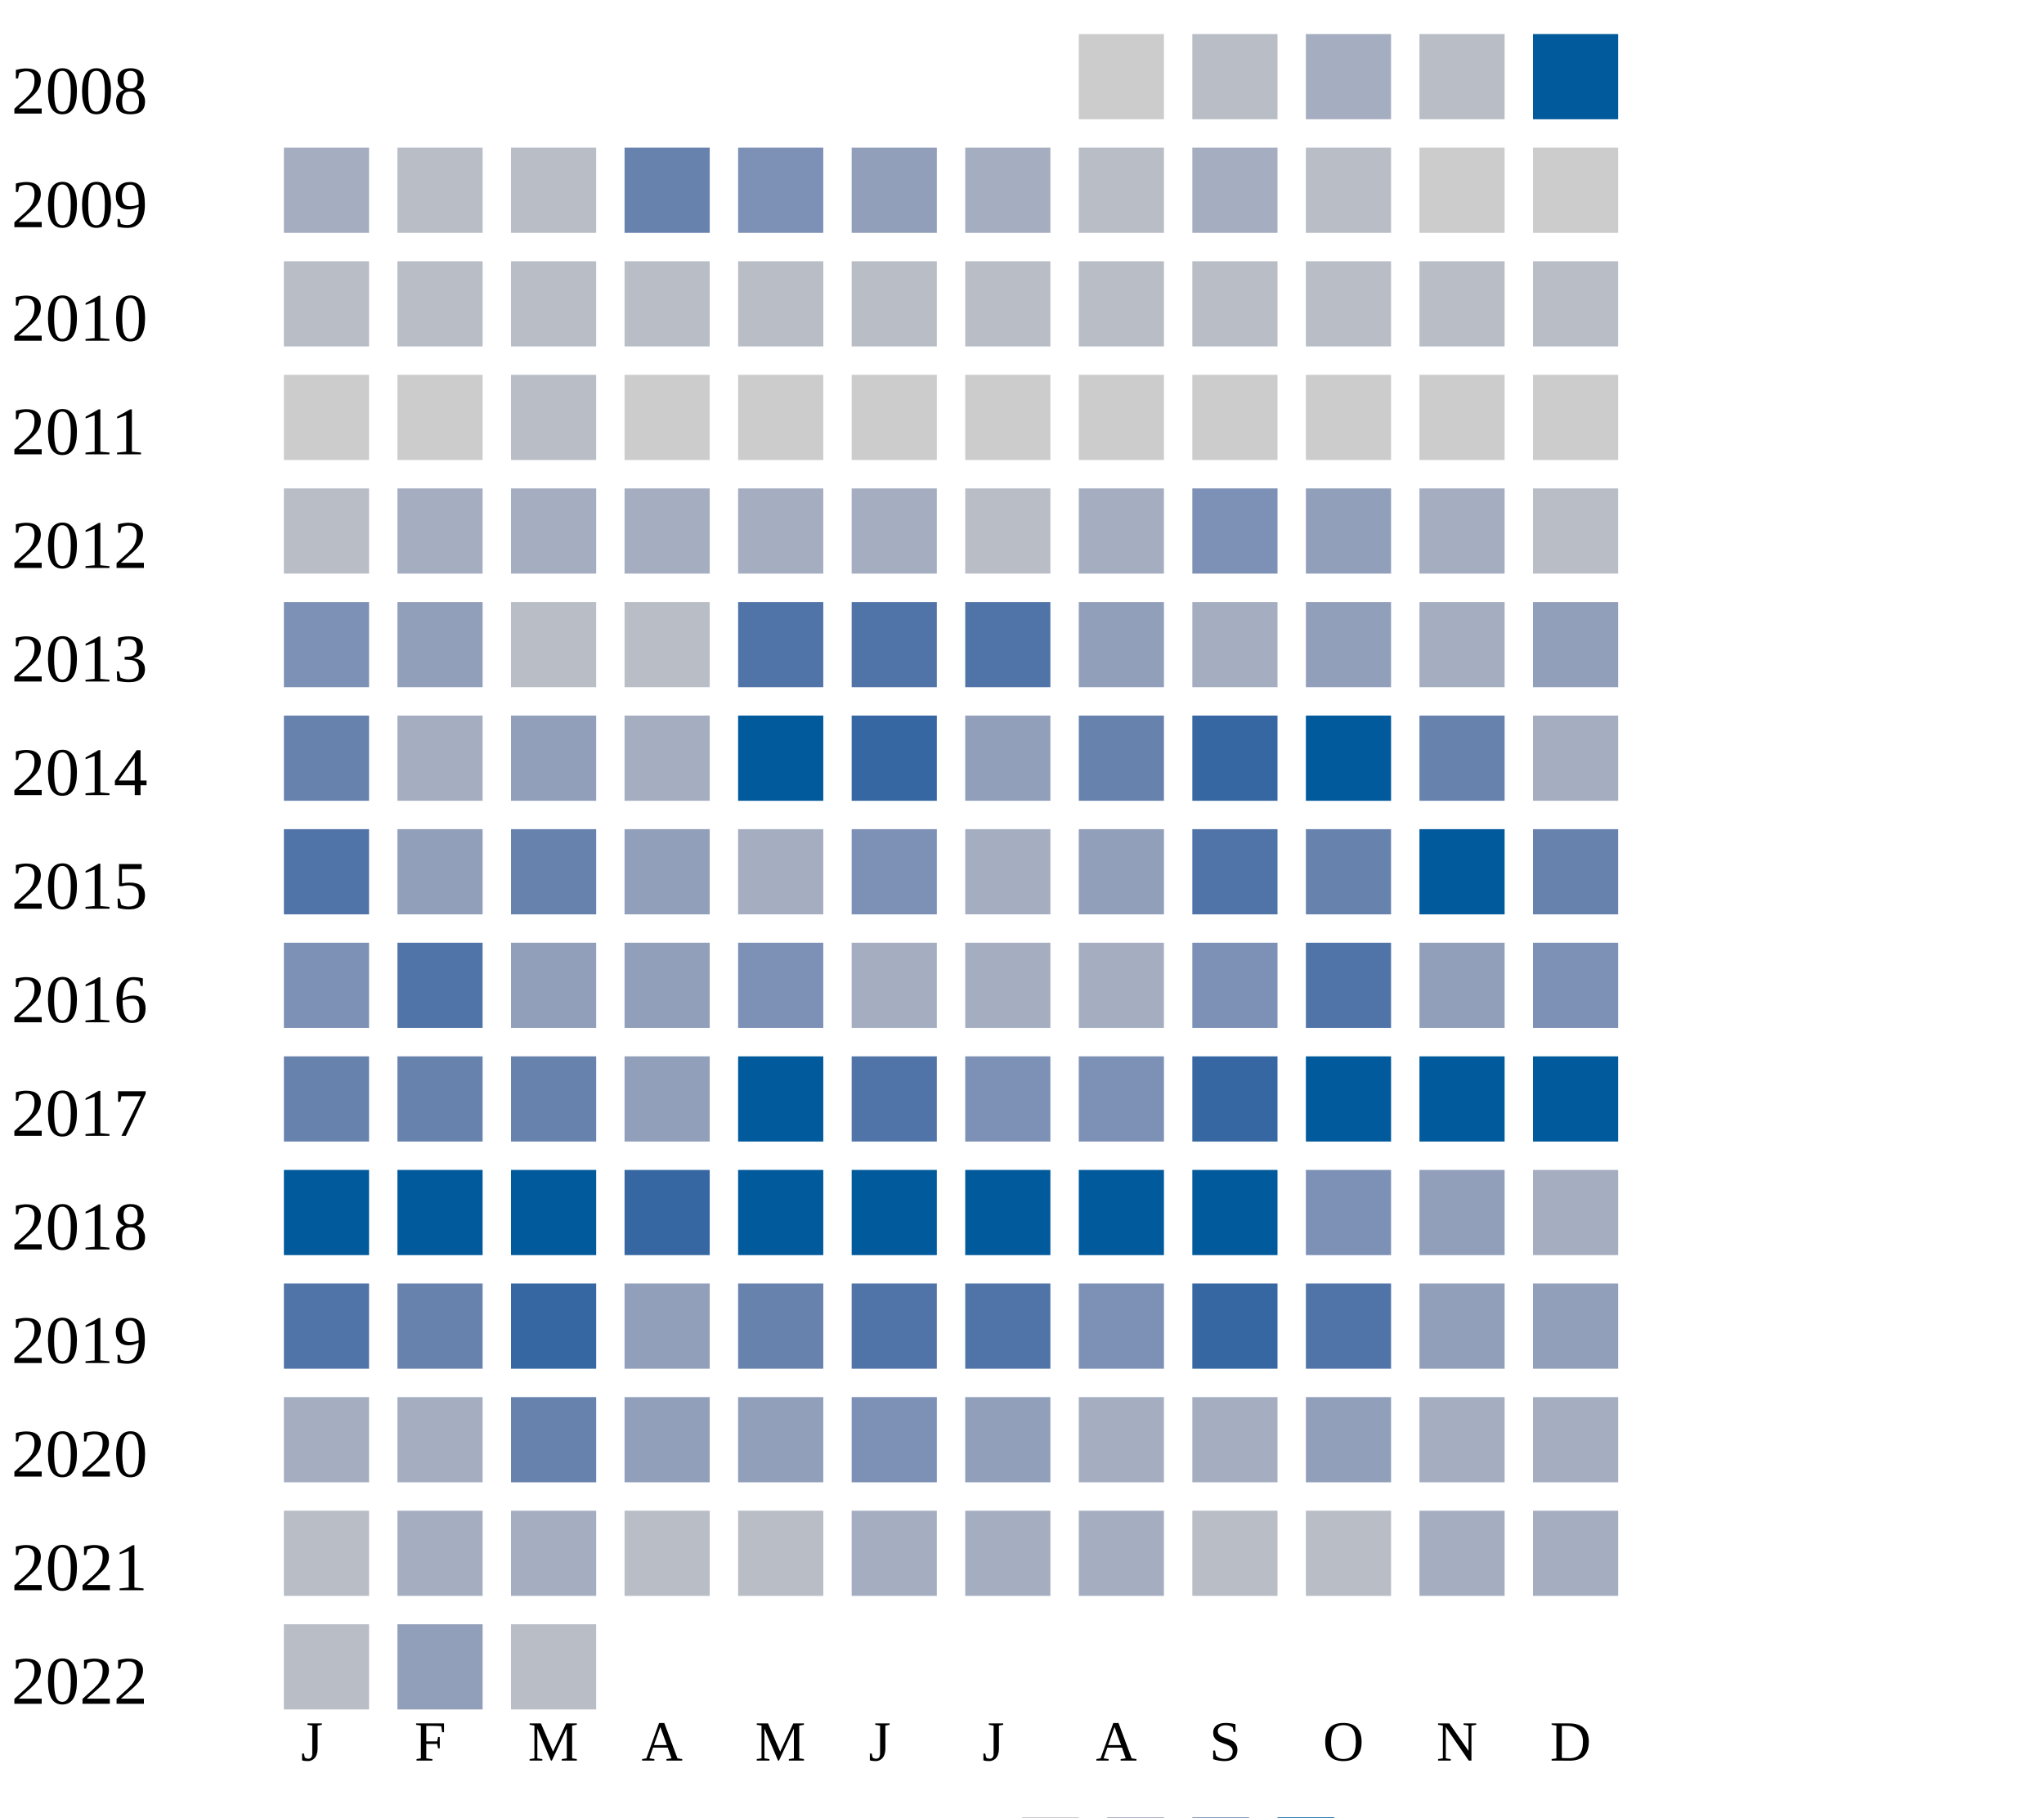
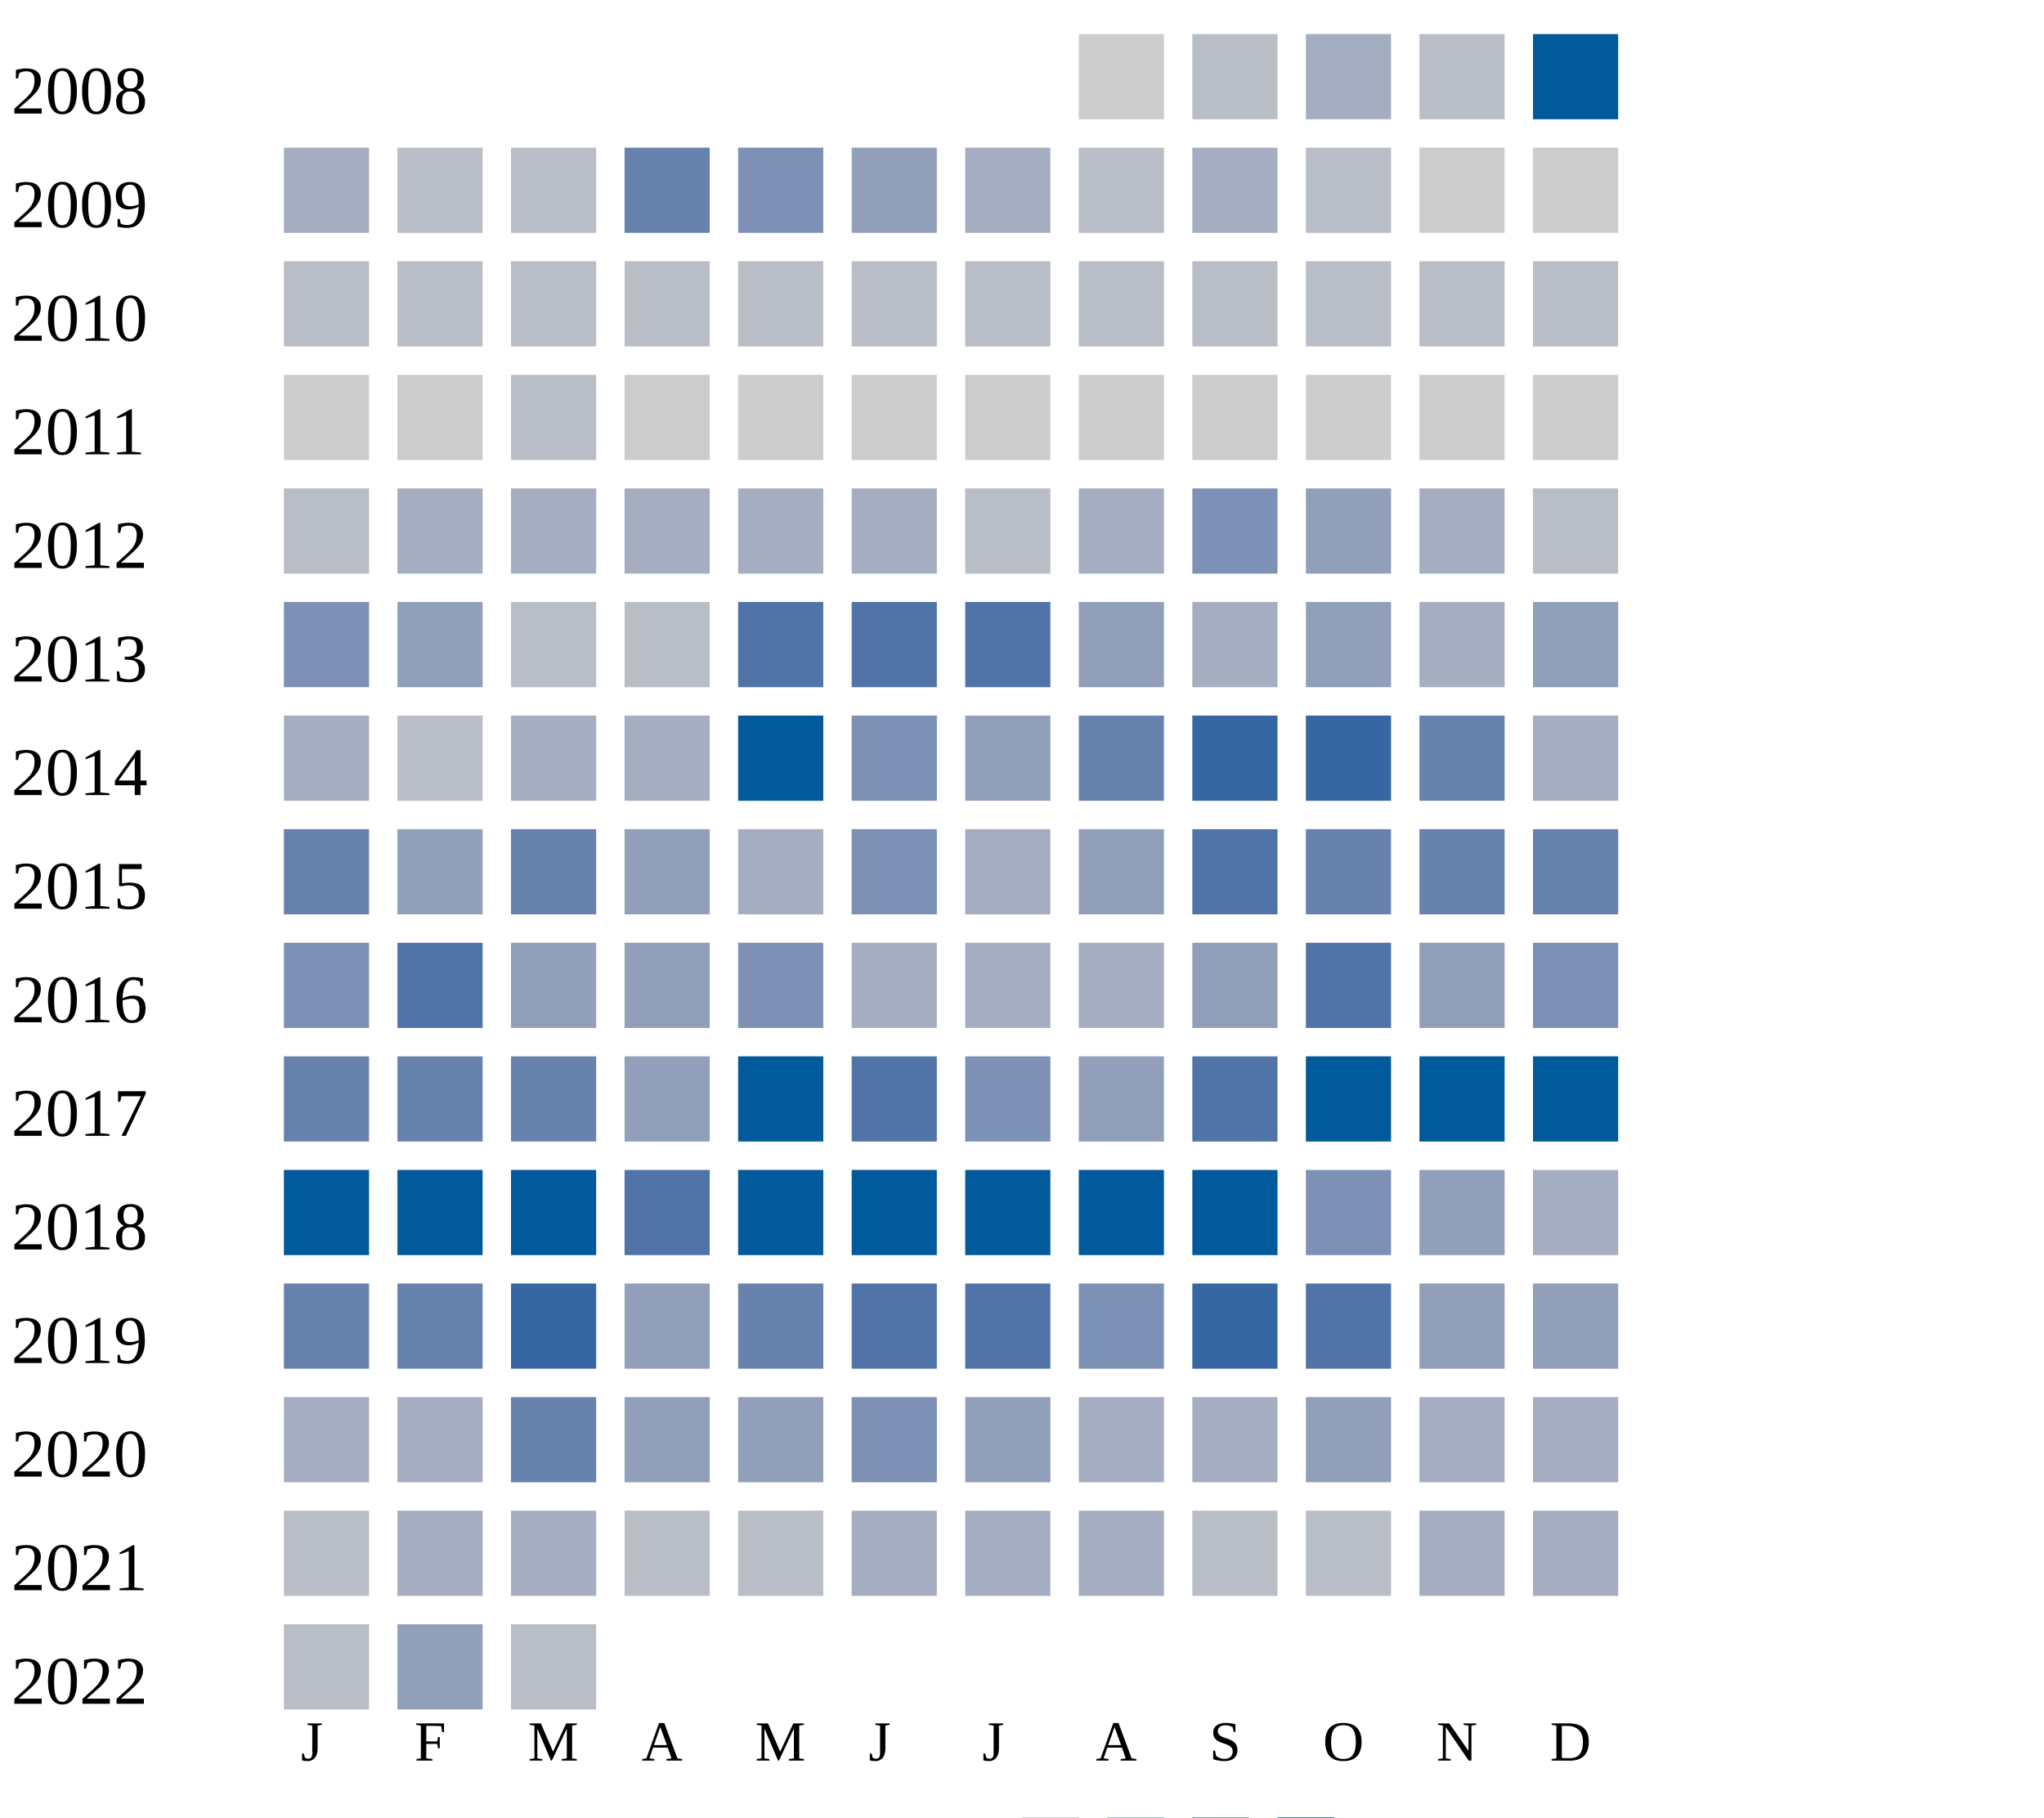
<svg xmlns="http://www.w3.org/2000/svg" width="360" height="320">
  <g transform="translate(0 0)">
    <text x="2" y="20">2008</text>
    <rect x="190" y="6" width="15" height="15" fill="#cccccc" />
    <rect x="210" y="6" width="15" height="15" fill="#b9bdc6" />
    <rect x="230" y="6" width="15" height="15" fill="#a5aec0" />
    <rect x="250" y="6" width="15" height="15" fill="#b9bdc6" />
    <rect x="270" y="6" width="15" height="15" fill="#005a9c" />
  </g>
  <g transform="translate(0 20)">
    <text x="2" y="20">2009</text>
    <rect x="50" y="6" width="15" height="15" fill="#a5aec0" />
    <rect x="70" y="6" width="15" height="15" fill="#b9bdc6" />
    <rect x="90" y="6" width="15" height="15" fill="#b9bdc6" />
    <rect x="110" y="6" width="15" height="15" fill="#6882ae" />
    <rect x="130" y="6" width="15" height="15" fill="#7d90b5" />
    <rect x="150" y="6" width="15" height="15" fill="#919fba" />
    <rect x="170" y="6" width="15" height="15" fill="#a5aec0" />
    <rect x="190" y="6" width="15" height="15" fill="#b9bdc6" />
    <rect x="210" y="6" width="15" height="15" fill="#a5aec0" />
    <rect x="230" y="6" width="15" height="15" fill="#b9bdc6" />
    <rect x="250" y="6" width="15" height="15" fill="#cccccc" />
    <rect x="270" y="6" width="15" height="15" fill="#cccccc" />
  </g>
  <g transform="translate(0 40)">
    <text x="2" y="20">2010</text>
    <rect x="50" y="6" width="15" height="15" fill="#b9bdc6" />
    <rect x="70" y="6" width="15" height="15" fill="#b9bdc6" />
    <rect x="90" y="6" width="15" height="15" fill="#b9bdc6" />
    <rect x="110" y="6" width="15" height="15" fill="#b9bdc6" />
    <rect x="130" y="6" width="15" height="15" fill="#b9bdc6" />
    <rect x="150" y="6" width="15" height="15" fill="#b9bdc6" />
    <rect x="170" y="6" width="15" height="15" fill="#b9bdc6" />
    <rect x="190" y="6" width="15" height="15" fill="#b9bdc6" />
    <rect x="210" y="6" width="15" height="15" fill="#b9bdc6" />
    <rect x="230" y="6" width="15" height="15" fill="#b9bdc6" />
    <rect x="250" y="6" width="15" height="15" fill="#b9bdc6" />
    <rect x="270" y="6" width="15" height="15" fill="#b9bdc6" />
  </g>
  <g transform="translate(0 60)">
    <text x="2" y="20">2011</text>
    <rect x="50" y="6" width="15" height="15" fill="#cccccc" />
    <rect x="70" y="6" width="15" height="15" fill="#cccccc" />
    <rect x="90" y="6" width="15" height="15" fill="#b9bdc6" />
    <rect x="110" y="6" width="15" height="15" fill="#cccccc" />
    <rect x="130" y="6" width="15" height="15" fill="#cccccc" />
    <rect x="150" y="6" width="15" height="15" fill="#cccccc" />
    <rect x="170" y="6" width="15" height="15" fill="#cccccc" />
    <rect x="190" y="6" width="15" height="15" fill="#cccccc" />
    <rect x="210" y="6" width="15" height="15" fill="#cccccc" />
    <rect x="230" y="6" width="15" height="15" fill="#cccccc" />
    <rect x="250" y="6" width="15" height="15" fill="#cccccc" />
    <rect x="270" y="6" width="15" height="15" fill="#cccccc" />
  </g>
  <g transform="translate(0 80)">
    <text x="2" y="20">2012</text>
    <rect x="50" y="6" width="15" height="15" fill="#b9bdc6" />
    <rect x="70" y="6" width="15" height="15" fill="#a5aec0" />
    <rect x="90" y="6" width="15" height="15" fill="#a5aec0" />
    <rect x="110" y="6" width="15" height="15" fill="#a5aec0" />
    <rect x="130" y="6" width="15" height="15" fill="#a5aec0" />
    <rect x="150" y="6" width="15" height="15" fill="#a5aec0" />
    <rect x="170" y="6" width="15" height="15" fill="#b9bdc6" />
    <rect x="190" y="6" width="15" height="15" fill="#a5aec0" />
    <rect x="210" y="6" width="15" height="15" fill="#7d90b5" />
    <rect x="230" y="6" width="15" height="15" fill="#919fba" />
    <rect x="250" y="6" width="15" height="15" fill="#a5aec0" />
    <rect x="270" y="6" width="15" height="15" fill="#b9bdc6" />
  </g>
  <g transform="translate(0 100)">
    <text x="2" y="20">2013</text>
    <rect x="50" y="6" width="15" height="15" fill="#7d90b5" />
    <rect x="70" y="6" width="15" height="15" fill="#919fba" />
    <rect x="90" y="6" width="15" height="15" fill="#b9bdc6" />
    <rect x="110" y="6" width="15" height="15" fill="#b9bdc6" />
    <rect x="130" y="6" width="15" height="15" fill="#5174a8" />
    <rect x="150" y="6" width="15" height="15" fill="#5174a8" />
    <rect x="170" y="6" width="15" height="15" fill="#5174a8" />
    <rect x="190" y="6" width="15" height="15" fill="#919fba" />
    <rect x="210" y="6" width="15" height="15" fill="#a5aec0" />
    <rect x="230" y="6" width="15" height="15" fill="#919fba" />
    <rect x="250" y="6" width="15" height="15" fill="#a5aec0" />
    <rect x="270" y="6" width="15" height="15" fill="#919fba" />
  </g>
  <g transform="translate(0 120)">
    <text x="2" y="20">2014</text>
-     <rect x="50" y="6" width="15" height="15" fill="#6882ae" />
-     <rect x="70" y="6" width="15" height="15" fill="#a5aec0" />
-     <rect x="90" y="6" width="15" height="15" fill="#919fba" />
+     <rect x="50" y="6" width="15" height="15" fill="#a5aec0" />
+     <rect x="70" y="6" width="15" height="15" fill="#b9bdc6" />
+     <rect x="90" y="6" width="15" height="15" fill="#a5aec0" />
    <rect x="110" y="6" width="15" height="15" fill="#a5aec0" />
    <rect x="130" y="6" width="15" height="15" fill="#005a9c" />
-     <rect x="150" y="6" width="15" height="15" fill="#3667a2" />
+     <rect x="150" y="6" width="15" height="15" fill="#7d90b5" />
    <rect x="170" y="6" width="15" height="15" fill="#919fba" />
    <rect x="190" y="6" width="15" height="15" fill="#6882ae" />
    <rect x="210" y="6" width="15" height="15" fill="#3667a2" />
-     <rect x="230" y="6" width="15" height="15" fill="#005a9c" />
+     <rect x="230" y="6" width="15" height="15" fill="#3667a2" />
    <rect x="250" y="6" width="15" height="15" fill="#6882ae" />
    <rect x="270" y="6" width="15" height="15" fill="#a5aec0" />
  </g>
  <g transform="translate(0 140)">
    <text x="2" y="20">2015</text>
-     <rect x="50" y="6" width="15" height="15" fill="#5174a8" />
+     <rect x="50" y="6" width="15" height="15" fill="#6882ae" />
    <rect x="70" y="6" width="15" height="15" fill="#919fba" />
    <rect x="90" y="6" width="15" height="15" fill="#6882ae" />
    <rect x="110" y="6" width="15" height="15" fill="#919fba" />
    <rect x="130" y="6" width="15" height="15" fill="#a5aec0" />
    <rect x="150" y="6" width="15" height="15" fill="#7d90b5" />
    <rect x="170" y="6" width="15" height="15" fill="#a5aec0" />
    <rect x="190" y="6" width="15" height="15" fill="#919fba" />
    <rect x="210" y="6" width="15" height="15" fill="#5174a8" />
    <rect x="230" y="6" width="15" height="15" fill="#6882ae" />
-     <rect x="250" y="6" width="15" height="15" fill="#005a9c" />
+     <rect x="250" y="6" width="15" height="15" fill="#6882ae" />
    <rect x="270" y="6" width="15" height="15" fill="#6882ae" />
  </g>
  <g transform="translate(0 160)">
    <text x="2" y="20">2016</text>
    <rect x="50" y="6" width="15" height="15" fill="#7d90b5" />
    <rect x="70" y="6" width="15" height="15" fill="#5174a8" />
    <rect x="90" y="6" width="15" height="15" fill="#919fba" />
    <rect x="110" y="6" width="15" height="15" fill="#919fba" />
    <rect x="130" y="6" width="15" height="15" fill="#7d90b5" />
    <rect x="150" y="6" width="15" height="15" fill="#a5aec0" />
    <rect x="170" y="6" width="15" height="15" fill="#a5aec0" />
    <rect x="190" y="6" width="15" height="15" fill="#a5aec0" />
-     <rect x="210" y="6" width="15" height="15" fill="#7d90b5" />
+     <rect x="210" y="6" width="15" height="15" fill="#919fba" />
    <rect x="230" y="6" width="15" height="15" fill="#5174a8" />
    <rect x="250" y="6" width="15" height="15" fill="#919fba" />
    <rect x="270" y="6" width="15" height="15" fill="#7d90b5" />
  </g>
  <g transform="translate(0 180)">
    <text x="2" y="20">2017</text>
    <rect x="50" y="6" width="15" height="15" fill="#6882ae" />
    <rect x="70" y="6" width="15" height="15" fill="#6882ae" />
    <rect x="90" y="6" width="15" height="15" fill="#6882ae" />
    <rect x="110" y="6" width="15" height="15" fill="#919fba" />
    <rect x="130" y="6" width="15" height="15" fill="#005a9c" />
    <rect x="150" y="6" width="15" height="15" fill="#5174a8" />
    <rect x="170" y="6" width="15" height="15" fill="#7d90b5" />
-     <rect x="190" y="6" width="15" height="15" fill="#7d90b5" />
-     <rect x="210" y="6" width="15" height="15" fill="#3667a2" />
+     <rect x="190" y="6" width="15" height="15" fill="#919fba" />
+     <rect x="210" y="6" width="15" height="15" fill="#5174a8" />
    <rect x="230" y="6" width="15" height="15" fill="#005a9c" />
    <rect x="250" y="6" width="15" height="15" fill="#005a9c" />
    <rect x="270" y="6" width="15" height="15" fill="#005a9c" />
  </g>
  <g transform="translate(0 200)">
    <text x="2" y="20">2018</text>
    <rect x="50" y="6" width="15" height="15" fill="#005a9c" />
    <rect x="70" y="6" width="15" height="15" fill="#005a9c" />
    <rect x="90" y="6" width="15" height="15" fill="#005a9c" />
-     <rect x="110" y="6" width="15" height="15" fill="#3667a2" />
+     <rect x="110" y="6" width="15" height="15" fill="#5174a8" />
    <rect x="130" y="6" width="15" height="15" fill="#005a9c" />
    <rect x="150" y="6" width="15" height="15" fill="#005a9c" />
    <rect x="170" y="6" width="15" height="15" fill="#005a9c" />
    <rect x="190" y="6" width="15" height="15" fill="#005a9c" />
    <rect x="210" y="6" width="15" height="15" fill="#005a9c" />
    <rect x="230" y="6" width="15" height="15" fill="#7d90b5" />
    <rect x="250" y="6" width="15" height="15" fill="#919fba" />
    <rect x="270" y="6" width="15" height="15" fill="#a5aec0" />
  </g>
  <g transform="translate(0 220)">
    <text x="2" y="20">2019</text>
-     <rect x="50" y="6" width="15" height="15" fill="#5174a8" />
+     <rect x="50" y="6" width="15" height="15" fill="#6882ae" />
    <rect x="70" y="6" width="15" height="15" fill="#6882ae" />
    <rect x="90" y="6" width="15" height="15" fill="#3667a2" />
    <rect x="110" y="6" width="15" height="15" fill="#919fba" />
    <rect x="130" y="6" width="15" height="15" fill="#6882ae" />
    <rect x="150" y="6" width="15" height="15" fill="#5174a8" />
    <rect x="170" y="6" width="15" height="15" fill="#5174a8" />
    <rect x="190" y="6" width="15" height="15" fill="#7d90b5" />
    <rect x="210" y="6" width="15" height="15" fill="#3667a2" />
    <rect x="230" y="6" width="15" height="15" fill="#5174a8" />
    <rect x="250" y="6" width="15" height="15" fill="#919fba" />
    <rect x="270" y="6" width="15" height="15" fill="#919fba" />
  </g>
  <g transform="translate(0 240)">
    <text x="2" y="20">2020</text>
    <rect x="50" y="6" width="15" height="15" fill="#a5aec0" />
    <rect x="70" y="6" width="15" height="15" fill="#a5aec0" />
    <rect x="90" y="6" width="15" height="15" fill="#6882ae" />
    <rect x="110" y="6" width="15" height="15" fill="#919fba" />
    <rect x="130" y="6" width="15" height="15" fill="#919fba" />
    <rect x="150" y="6" width="15" height="15" fill="#7d90b5" />
    <rect x="170" y="6" width="15" height="15" fill="#919fba" />
    <rect x="190" y="6" width="15" height="15" fill="#a5aec0" />
    <rect x="210" y="6" width="15" height="15" fill="#a5aec0" />
    <rect x="230" y="6" width="15" height="15" fill="#919fba" />
    <rect x="250" y="6" width="15" height="15" fill="#a5aec0" />
    <rect x="270" y="6" width="15" height="15" fill="#a5aec0" />
  </g>
  <g transform="translate(0 260)">
    <text x="2" y="20">2021</text>
    <rect x="50" y="6" width="15" height="15" fill="#b9bdc6" />
    <rect x="70" y="6" width="15" height="15" fill="#a5aec0" />
    <rect x="90" y="6" width="15" height="15" fill="#a5aec0" />
    <rect x="110" y="6" width="15" height="15" fill="#b9bdc6" />
    <rect x="130" y="6" width="15" height="15" fill="#b9bdc6" />
    <rect x="150" y="6" width="15" height="15" fill="#a5aec0" />
    <rect x="170" y="6" width="15" height="15" fill="#a5aec0" />
    <rect x="190" y="6" width="15" height="15" fill="#a5aec0" />
    <rect x="210" y="6" width="15" height="15" fill="#b9bdc6" />
    <rect x="230" y="6" width="15" height="15" fill="#b9bdc6" />
    <rect x="250" y="6" width="15" height="15" fill="#a5aec0" />
    <rect x="270" y="6" width="15" height="15" fill="#a5aec0" />
  </g>
  <g transform="translate(0 280)">
    <text x="2" y="20">2022</text>
    <rect x="50" y="6" width="15" height="15" fill="#b9bdc6" />
    <rect x="70" y="6" width="15" height="15" fill="#919fba" />
    <rect x="90" y="6" width="15" height="15" fill="#b9bdc6" />
  </g>
  <text style="font-size: 10px; text-align: center" x="53" y="310">J</text>
  <text style="font-size: 10px; text-align: center" x="73" y="310">F</text>
  <text style="font-size: 10px; text-align: center" x="93" y="310">M</text>
  <text style="font-size: 10px; text-align: center" x="113" y="310">A</text>
  <text style="font-size: 10px; text-align: center" x="133" y="310">M</text>
  <text style="font-size: 10px; text-align: center" x="153" y="310">J</text>
  <text style="font-size: 10px; text-align: center" x="173" y="310">J</text>
  <text style="font-size: 10px; text-align: center" x="193" y="310">A</text>
  <text style="font-size: 10px; text-align: center" x="213" y="310">S</text>
  <text style="font-size: 10px; text-align: center" x="233" y="310">O</text>
  <text style="font-size: 10px; text-align: center" x="253" y="310">N</text>
  <text style="font-size: 10px; text-align: center" x="273" y="310">D</text>
  <text style="font-size: 10px;" x="155" y="329">Less</text>
  <rect fill="#b9bdc6" width="10" height="10" x="180" y="320" />
  <rect fill="#919fba" width="10" height="10" x="195" y="320" />
  <rect fill="#6882ae" width="10" height="10" x="210" y="320" />
  <rect fill="#005a9c" width="10" height="10" x="225" y="320" />
  <text x="240" y="329" style="font-size: 10px;">More</text>
</svg>
